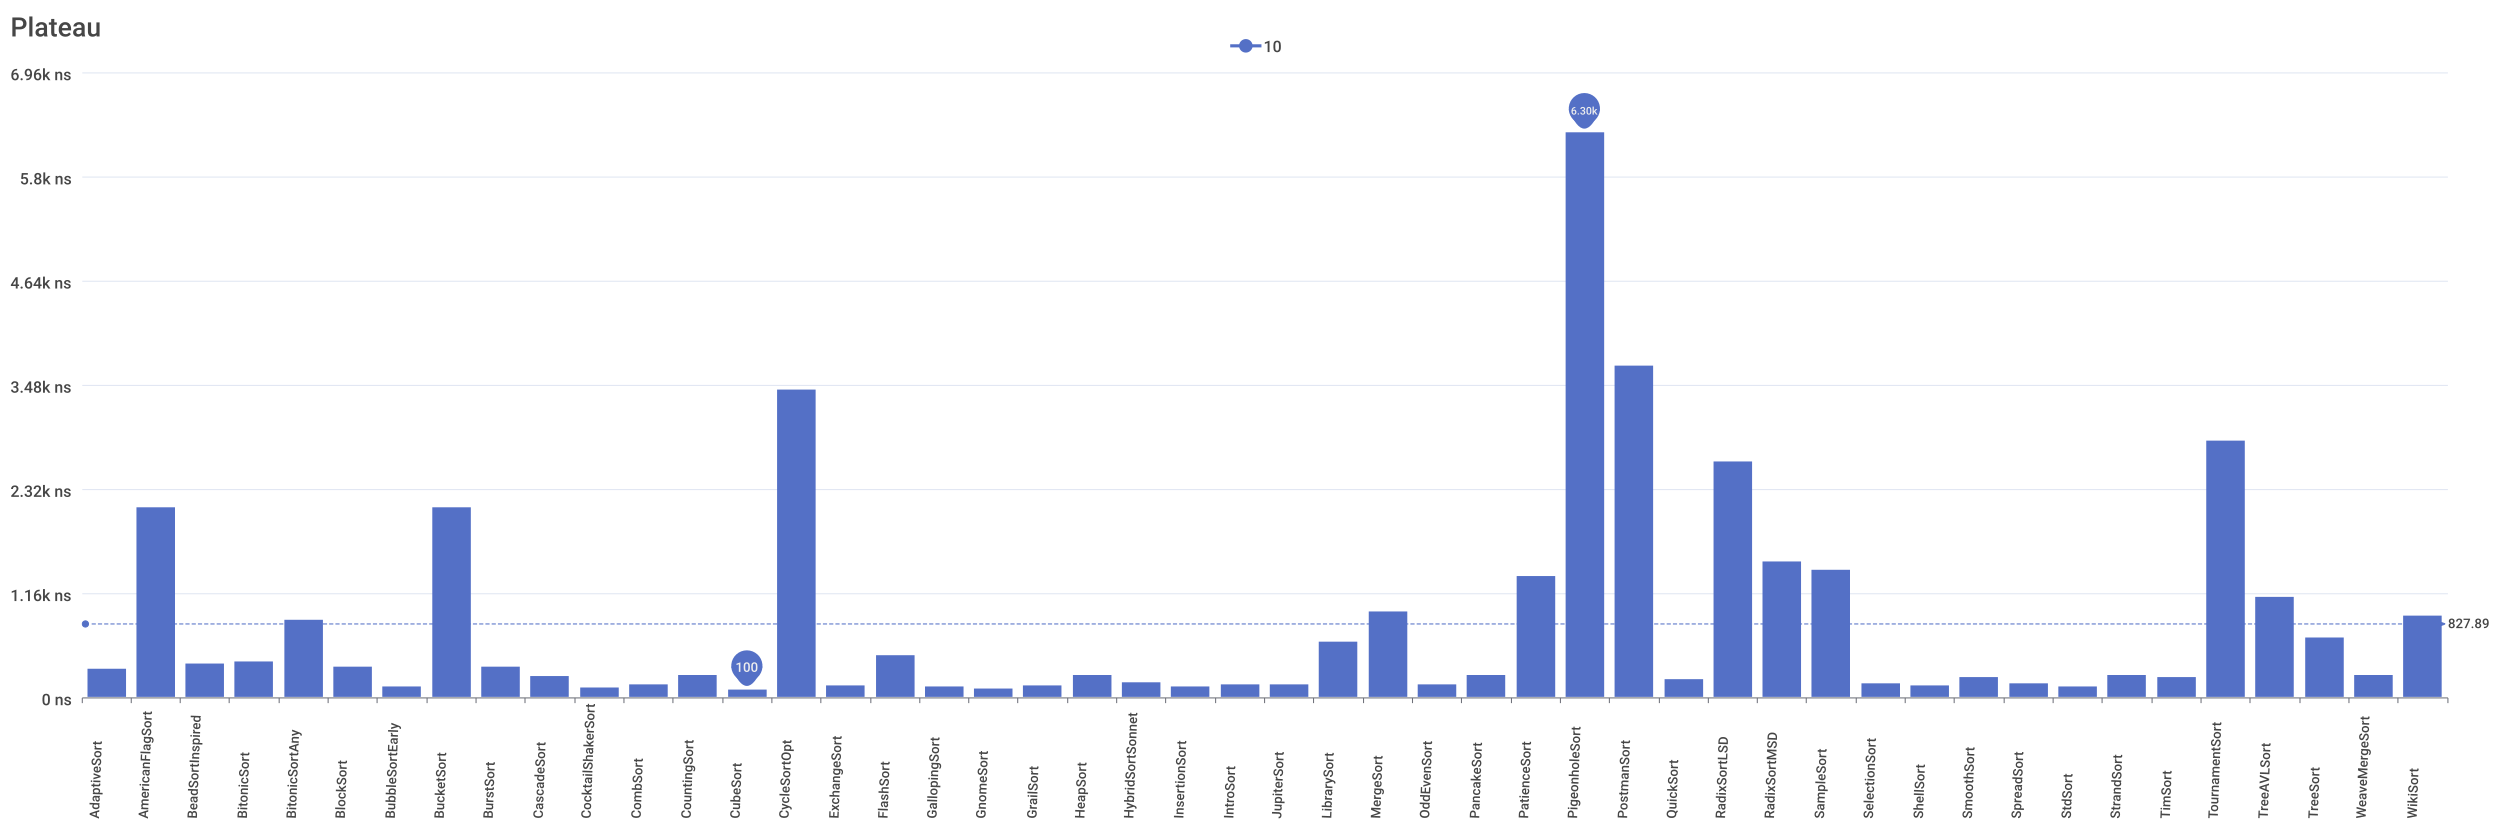
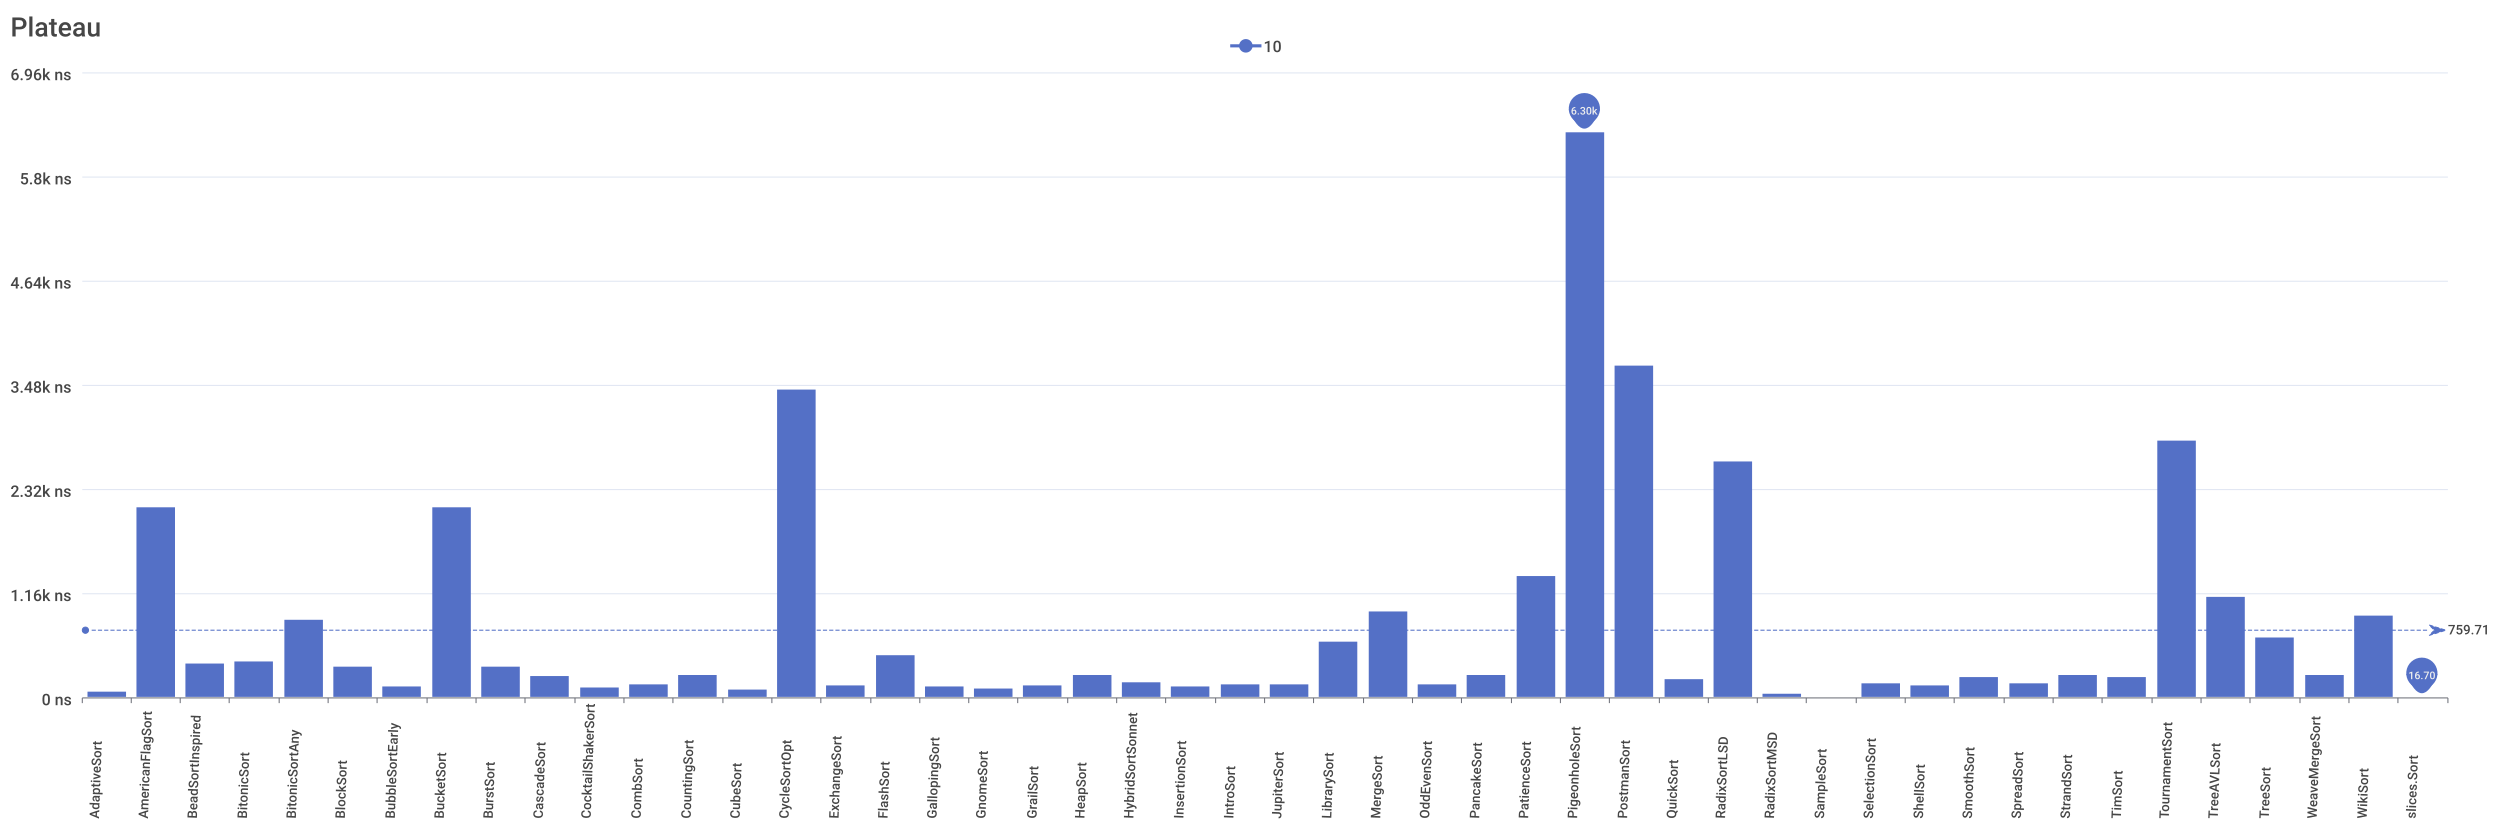
<svg xmlns="http://www.w3.org/2000/svg" width="2400" height="800">\n<path d="M 0 0 L 2400 0 L 2400 800 L 0 800 L 0 0" style="stroke-width:0;stroke:none;fill:rgba(255,255,255,1.0)" />
  <path d="M 1181 44 L 1211 44" style="stroke-width:3;stroke:rgba(84,112,198,1.0);fill:rgba(84,112,198,1.0)" />
  <circle cx="1196" cy="44" r="5" style="stroke-width:3;stroke:rgba(84,112,198,1.0);fill:rgba(84,112,198,1.0)" />
  <path d="" style="stroke-width:3;stroke:rgba(84,112,198,1.0);fill:rgba(84,112,198,1.0)" />
  <text x="1213" y="50" style="stroke-width:0;stroke:none;fill:rgba(70,70,70,1.0);font-size:15.3px;font-family:'Roboto Medium',sans-serif">10</text>
  <text x="10" y="35" style="stroke-width:0;stroke:none;fill:rgba(70,70,70,1.0);font-size:25.6px;font-family:'Roboto Medium',sans-serif">Plateau</text>
  <text x="10" y="77" style="stroke-width:0;stroke:none;fill:rgba(70,70,70,1.0);font-size:15.3px;font-family:'Roboto Medium',sans-serif">6.96k ns</text>
  <text x="19" y="177" style="stroke-width:0;stroke:none;fill:rgba(70,70,70,1.0);font-size:15.3px;font-family:'Roboto Medium',sans-serif">5.8k ns</text>
  <text x="10" y="277" style="stroke-width:0;stroke:none;fill:rgba(70,70,70,1.0);font-size:15.3px;font-family:'Roboto Medium',sans-serif">4.64k ns</text>
  <text x="10" y="377" style="stroke-width:0;stroke:none;fill:rgba(70,70,70,1.0);font-size:15.3px;font-family:'Roboto Medium',sans-serif">3.48k ns</text>
  <text x="10" y="477" style="stroke-width:0;stroke:none;fill:rgba(70,70,70,1.0);font-size:15.3px;font-family:'Roboto Medium',sans-serif">2.32k ns</text>
  <text x="10" y="577" style="stroke-width:0;stroke:none;fill:rgba(70,70,70,1.0);font-size:15.3px;font-family:'Roboto Medium',sans-serif">1.16k ns</text>
  <text x="40" y="677" style="stroke-width:0;stroke:none;fill:rgba(70,70,70,1.0);font-size:15.3px;font-family:'Roboto Medium',sans-serif">0 ns</text>
  <path d="M 79 70 L 2350 70" style="stroke-width:1;stroke:rgba(224,230,242,1.0);fill:none" />
  <path d="M 79 170 L 2350 170" style="stroke-width:1;stroke:rgba(224,230,242,1.0);fill:none" />
  <path d="M 79 270 L 2350 270" style="stroke-width:1;stroke:rgba(224,230,242,1.0);fill:none" />
  <path d="M 79 370 L 2350 370" style="stroke-width:1;stroke:rgba(224,230,242,1.0);fill:none" />
  <path d="M 79 470 L 2350 470" style="stroke-width:1;stroke:rgba(224,230,242,1.0);fill:none" />
  <path d="M 79 570 L 2350 570" style="stroke-width:1;stroke:rgba(224,230,242,1.0);fill:none" />
  <path d="M 79 675 L 79 670" style="stroke-width:1;stroke:rgba(110,112,121,1.0);fill:none" />
  <path d="M 126 675 L 126 670" style="stroke-width:1;stroke:rgba(110,112,121,1.0);fill:none" />
  <path d="M 173 675 L 173 670" style="stroke-width:1;stroke:rgba(110,112,121,1.0);fill:none" />
  <path d="M 220 675 L 220 670" style="stroke-width:1;stroke:rgba(110,112,121,1.0);fill:none" />
  <path d="M 268 675 L 268 670" style="stroke-width:1;stroke:rgba(110,112,121,1.0);fill:none" />
  <path d="M 315 675 L 315 670" style="stroke-width:1;stroke:rgba(110,112,121,1.0);fill:none" />
  <path d="M 362 675 L 362 670" style="stroke-width:1;stroke:rgba(110,112,121,1.0);fill:none" />
  <path d="M 410 675 L 410 670" style="stroke-width:1;stroke:rgba(110,112,121,1.0);fill:none" />
  <path d="M 457 675 L 457 670" style="stroke-width:1;stroke:rgba(110,112,121,1.0);fill:none" />
  <path d="M 504 675 L 504 670" style="stroke-width:1;stroke:rgba(110,112,121,1.0);fill:none" />
  <path d="M 552 675 L 552 670" style="stroke-width:1;stroke:rgba(110,112,121,1.0);fill:none" />
  <path d="M 599 675 L 599 670" style="stroke-width:1;stroke:rgba(110,112,121,1.0);fill:none" />
  <path d="M 646 675 L 646 670" style="stroke-width:1;stroke:rgba(110,112,121,1.0);fill:none" />
  <path d="M 694 675 L 694 670" style="stroke-width:1;stroke:rgba(110,112,121,1.0);fill:none" />
  <path d="M 741 675 L 741 670" style="stroke-width:1;stroke:rgba(110,112,121,1.0);fill:none" />
  <path d="M 788 675 L 788 670" style="stroke-width:1;stroke:rgba(110,112,121,1.0);fill:none" />
  <path d="M 836 675 L 836 670" style="stroke-width:1;stroke:rgba(110,112,121,1.0);fill:none" />
  <path d="M 883 675 L 883 670" style="stroke-width:1;stroke:rgba(110,112,121,1.0);fill:none" />
  <path d="M 930 675 L 930 670" style="stroke-width:1;stroke:rgba(110,112,121,1.0);fill:none" />
  <path d="M 977 675 L 977 670" style="stroke-width:1;stroke:rgba(110,112,121,1.0);fill:none" />
  <path d="M 1025 675 L 1025 670" style="stroke-width:1;stroke:rgba(110,112,121,1.0);fill:none" />
  <path d="M 1072 675 L 1072 670" style="stroke-width:1;stroke:rgba(110,112,121,1.0);fill:none" />
  <path d="M 1119 675 L 1119 670" style="stroke-width:1;stroke:rgba(110,112,121,1.0);fill:none" />
  <path d="M 1167 675 L 1167 670" style="stroke-width:1;stroke:rgba(110,112,121,1.0);fill:none" />
  <path d="M 1214 675 L 1214 670" style="stroke-width:1;stroke:rgba(110,112,121,1.0);fill:none" />
  <path d="M 1261 675 L 1261 670" style="stroke-width:1;stroke:rgba(110,112,121,1.0);fill:none" />
  <path d="M 1309 675 L 1309 670" style="stroke-width:1;stroke:rgba(110,112,121,1.0);fill:none" />
  <path d="M 1356 675 L 1356 670" style="stroke-width:1;stroke:rgba(110,112,121,1.0);fill:none" />
  <path d="M 1403 675 L 1403 670" style="stroke-width:1;stroke:rgba(110,112,121,1.0);fill:none" />
  <path d="M 1451 675 L 1451 670" style="stroke-width:1;stroke:rgba(110,112,121,1.0);fill:none" />
  <path d="M 1498 675 L 1498 670" style="stroke-width:1;stroke:rgba(110,112,121,1.0);fill:none" />
  <path d="M 1545 675 L 1545 670" style="stroke-width:1;stroke:rgba(110,112,121,1.0);fill:none" />
  <path d="M 1593 675 L 1593 670" style="stroke-width:1;stroke:rgba(110,112,121,1.0);fill:none" />
  <path d="M 1640 675 L 1640 670" style="stroke-width:1;stroke:rgba(110,112,121,1.0);fill:none" />
  <path d="M 1687 675 L 1687 670" style="stroke-width:1;stroke:rgba(110,112,121,1.0);fill:none" />
  <path d="M 1734 675 L 1734 670" style="stroke-width:1;stroke:rgba(110,112,121,1.0);fill:none" />
  <path d="M 1782 675 L 1782 670" style="stroke-width:1;stroke:rgba(110,112,121,1.0);fill:none" />
  <path d="M 1829 675 L 1829 670" style="stroke-width:1;stroke:rgba(110,112,121,1.0);fill:none" />
  <path d="M 1876 675 L 1876 670" style="stroke-width:1;stroke:rgba(110,112,121,1.0);fill:none" />
  <path d="M 1924 675 L 1924 670" style="stroke-width:1;stroke:rgba(110,112,121,1.0);fill:none" />
  <path d="M 1971 675 L 1971 670" style="stroke-width:1;stroke:rgba(110,112,121,1.0);fill:none" />
  <path d="M 2018 675 L 2018 670" style="stroke-width:1;stroke:rgba(110,112,121,1.0);fill:none" />
  <path d="M 2066 675 L 2066 670" style="stroke-width:1;stroke:rgba(110,112,121,1.0);fill:none" />
  <path d="M 2113 675 L 2113 670" style="stroke-width:1;stroke:rgba(110,112,121,1.0);fill:none" />
  <path d="M 2160 675 L 2160 670" style="stroke-width:1;stroke:rgba(110,112,121,1.0);fill:none" />
  <path d="M 2208 675 L 2208 670" style="stroke-width:1;stroke:rgba(110,112,121,1.0);fill:none" />
  <path d="M 2255 675 L 2255 670" style="stroke-width:1;stroke:rgba(110,112,121,1.0);fill:none" />
  <path d="M 2302 675 L 2302 670" style="stroke-width:1;stroke:rgba(110,112,121,1.0);fill:none" />
  <path d="M 2350 675 L 2350 670" style="stroke-width:1;stroke:rgba(110,112,121,1.0);fill:none" />
  <path d="M 79 670 L 2350 670" style="stroke-width:1;stroke:rgba(110,112,121,1.0);fill:none" />
  <text x="95" y="786" style="stroke-width:0;stroke:none;fill:rgba(70,70,70,1.0);font-size:12.8px;font-family:'Roboto Medium',sans-serif" transform="rotate(272.15,95,786)">AdaptiveSort</text>
  <text x="142" y="786" style="stroke-width:0;stroke:none;fill:rgba(70,70,70,1.0);font-size:12.8px;font-family:'Roboto Medium',sans-serif" transform="rotate(272.15,142,786)">AmericanFlagSort</text>
  <text x="189" y="786" style="stroke-width:0;stroke:none;fill:rgba(70,70,70,1.0);font-size:12.8px;font-family:'Roboto Medium',sans-serif" transform="rotate(272.15,189,786)">BeadSortInspired</text>
  <text x="237" y="786" style="stroke-width:0;stroke:none;fill:rgba(70,70,70,1.0);font-size:12.8px;font-family:'Roboto Medium',sans-serif" transform="rotate(272.15,237,786)">BitonicSort</text>
  <text x="284" y="786" style="stroke-width:0;stroke:none;fill:rgba(70,70,70,1.0);font-size:12.8px;font-family:'Roboto Medium',sans-serif" transform="rotate(272.15,284,786)">BitonicSortAny</text>
  <text x="331" y="786" style="stroke-width:0;stroke:none;fill:rgba(70,70,70,1.0);font-size:12.8px;font-family:'Roboto Medium',sans-serif" transform="rotate(272.15,331,786)">BlockSort</text>
  <text x="379" y="786" style="stroke-width:0;stroke:none;fill:rgba(70,70,70,1.0);font-size:12.8px;font-family:'Roboto Medium',sans-serif" transform="rotate(272.15,379,786)">BubbleSortEarly</text>
  <text x="426" y="786" style="stroke-width:0;stroke:none;fill:rgba(70,70,70,1.0);font-size:12.8px;font-family:'Roboto Medium',sans-serif" transform="rotate(272.15,426,786)">BucketSort</text>
  <text x="473" y="786" style="stroke-width:0;stroke:none;fill:rgba(70,70,70,1.0);font-size:12.8px;font-family:'Roboto Medium',sans-serif" transform="rotate(272.15,473,786)">BurstSort</text>
  <text x="521" y="786" style="stroke-width:0;stroke:none;fill:rgba(70,70,70,1.0);font-size:12.8px;font-family:'Roboto Medium',sans-serif" transform="rotate(272.15,521,786)">CascadeSort</text>
  <text x="567" y="786" style="stroke-width:0;stroke:none;fill:rgba(70,70,70,1.0);font-size:12.8px;font-family:'Roboto Medium',sans-serif" transform="rotate(272.15,567,786)">CocktailShakerSort</text>
  <text x="615" y="786" style="stroke-width:0;stroke:none;fill:rgba(70,70,70,1.0);font-size:12.8px;font-family:'Roboto Medium',sans-serif" transform="rotate(272.15,615,786)">CombSort</text>
  <text x="663" y="786" style="stroke-width:0;stroke:none;fill:rgba(70,70,70,1.0);font-size:12.8px;font-family:'Roboto Medium',sans-serif" transform="rotate(272.15,663,786)">CountingSort</text>
  <text x="710" y="786" style="stroke-width:0;stroke:none;fill:rgba(70,70,70,1.0);font-size:12.8px;font-family:'Roboto Medium',sans-serif" transform="rotate(272.15,710,786)">CubeSort</text>
  <text x="757" y="786" style="stroke-width:0;stroke:none;fill:rgba(70,70,70,1.0);font-size:12.8px;font-family:'Roboto Medium',sans-serif" transform="rotate(272.15,757,786)">CycleSortOpt</text>
  <text x="805" y="786" style="stroke-width:0;stroke:none;fill:rgba(70,70,70,1.0);font-size:12.8px;font-family:'Roboto Medium',sans-serif" transform="rotate(272.15,805,786)">ExchangeSort</text>
  <text x="852" y="786" style="stroke-width:0;stroke:none;fill:rgba(70,70,70,1.0);font-size:12.8px;font-family:'Roboto Medium',sans-serif" transform="rotate(272.15,852,786)">FlashSort</text>
  <text x="899" y="786" style="stroke-width:0;stroke:none;fill:rgba(70,70,70,1.0);font-size:12.8px;font-family:'Roboto Medium',sans-serif" transform="rotate(272.15,899,786)">GallopingSort</text>
  <text x="946" y="786" style="stroke-width:0;stroke:none;fill:rgba(70,70,70,1.0);font-size:12.8px;font-family:'Roboto Medium',sans-serif" transform="rotate(272.15,946,786)">GnomeSort</text>
  <text x="995" y="786" style="stroke-width:0;stroke:none;fill:rgba(70,70,70,1.0);font-size:12.8px;font-family:'Roboto Medium',sans-serif" transform="rotate(272.15,995,786)">GrailSort</text>
  <text x="1041" y="786" style="stroke-width:0;stroke:none;fill:rgba(70,70,70,1.0);font-size:12.8px;font-family:'Roboto Medium',sans-serif" transform="rotate(272.15,1041,786)">HeapSort</text>
  <text x="1088" y="786" style="stroke-width:0;stroke:none;fill:rgba(70,70,70,1.0);font-size:12.8px;font-family:'Roboto Medium',sans-serif" transform="rotate(272.15,1088,786)">HybridSortSonnet</text>
  <text x="1136" y="786" style="stroke-width:0;stroke:none;fill:rgba(70,70,70,1.0);font-size:12.8px;font-family:'Roboto Medium',sans-serif" transform="rotate(272.15,1136,786)">InsertionSort</text>
  <text x="1184" y="786" style="stroke-width:0;stroke:none;fill:rgba(70,70,70,1.0);font-size:12.8px;font-family:'Roboto Medium',sans-serif" transform="rotate(272.15,1184,786)">IntroSort</text>
  <text x="1230" y="786" style="stroke-width:0;stroke:none;fill:rgba(70,70,70,1.0);font-size:12.8px;font-family:'Roboto Medium',sans-serif" transform="rotate(272.15,1230,786)">JupiterSort</text>
  <text x="1278" y="786" style="stroke-width:0;stroke:none;fill:rgba(70,70,70,1.0);font-size:12.8px;font-family:'Roboto Medium',sans-serif" transform="rotate(272.15,1278,786)">LibrarySort</text>
  <text x="1325" y="786" style="stroke-width:0;stroke:none;fill:rgba(70,70,70,1.0);font-size:12.8px;font-family:'Roboto Medium',sans-serif" transform="rotate(272.15,1325,786)">MergeSort</text>
  <text x="1372" y="786" style="stroke-width:0;stroke:none;fill:rgba(70,70,70,1.0);font-size:12.8px;font-family:'Roboto Medium',sans-serif" transform="rotate(272.15,1372,786)">OddEvenSort</text>
  <text x="1420" y="786" style="stroke-width:0;stroke:none;fill:rgba(70,70,70,1.0);font-size:12.8px;font-family:'Roboto Medium',sans-serif" transform="rotate(272.15,1420,786)">PancakeSort</text>
  <text x="1467" y="786" style="stroke-width:0;stroke:none;fill:rgba(70,70,70,1.0);font-size:12.8px;font-family:'Roboto Medium',sans-serif" transform="rotate(272.15,1467,786)">PatienceSort</text>
  <text x="1514" y="786" style="stroke-width:0;stroke:none;fill:rgba(70,70,70,1.0);font-size:12.8px;font-family:'Roboto Medium',sans-serif" transform="rotate(272.15,1514,786)">PigeonholeSort</text>
  <text x="1562" y="786" style="stroke-width:0;stroke:none;fill:rgba(70,70,70,1.0);font-size:12.8px;font-family:'Roboto Medium',sans-serif" transform="rotate(272.15,1562,786)">PostmanSort</text>
  <text x="1609" y="786" style="stroke-width:0;stroke:none;fill:rgba(70,70,70,1.0);font-size:12.8px;font-family:'Roboto Medium',sans-serif" transform="rotate(272.15,1609,786)">QuickSort</text>
  <text x="1656" y="786" style="stroke-width:0;stroke:none;fill:rgba(70,70,70,1.0);font-size:12.8px;font-family:'Roboto Medium',sans-serif" transform="rotate(272.15,1656,786)">RadixSortLSD</text>
  <text x="1703" y="786" style="stroke-width:0;stroke:none;fill:rgba(70,70,70,1.0);font-size:12.8px;font-family:'Roboto Medium',sans-serif" transform="rotate(272.15,1703,786)">RadixSortMSD</text>
  <text x="1751" y="786" style="stroke-width:0;stroke:none;fill:rgba(70,70,70,1.0);font-size:12.8px;font-family:'Roboto Medium',sans-serif" transform="rotate(272.15,1751,786)">SampleSort</text>
  <text x="1798" y="786" style="stroke-width:0;stroke:none;fill:rgba(70,70,70,1.0);font-size:12.8px;font-family:'Roboto Medium',sans-serif" transform="rotate(272.15,1798,786)">SelectionSort</text>
  <text x="1846" y="786" style="stroke-width:0;stroke:none;fill:rgba(70,70,70,1.0);font-size:12.8px;font-family:'Roboto Medium',sans-serif" transform="rotate(272.15,1846,786)">ShellSort</text>
  <text x="1893" y="786" style="stroke-width:0;stroke:none;fill:rgba(70,70,70,1.0);font-size:12.8px;font-family:'Roboto Medium',sans-serif" transform="rotate(272.15,1893,786)">SmoothSort</text>
  <text x="1940" y="786" style="stroke-width:0;stroke:none;fill:rgba(70,70,70,1.0);font-size:12.8px;font-family:'Roboto Medium',sans-serif" transform="rotate(272.15,1940,786)">SpreadSort</text>
-   <text x="1988" y="786" style="stroke-width:0;stroke:none;fill:rgba(70,70,70,1.0);font-size:12.8px;font-family:'Roboto Medium',sans-serif" transform="rotate(272.15,1988,786)">StdSort</text>
-   <text x="2035" y="786" style="stroke-width:0;stroke:none;fill:rgba(70,70,70,1.0);font-size:12.8px;font-family:'Roboto Medium',sans-serif" transform="rotate(272.15,2035,786)">StrandSort</text>
-   <text x="2083" y="786" style="stroke-width:0;stroke:none;fill:rgba(70,70,70,1.0);font-size:12.8px;font-family:'Roboto Medium',sans-serif" transform="rotate(272.15,2083,786)">TimSort</text>
-   <text x="2129" y="786" style="stroke-width:0;stroke:none;fill:rgba(70,70,70,1.0);font-size:12.8px;font-family:'Roboto Medium',sans-serif" transform="rotate(272.15,2129,786)">TournamentSort</text>
-   <text x="2177" y="786" style="stroke-width:0;stroke:none;fill:rgba(70,70,70,1.0);font-size:12.8px;font-family:'Roboto Medium',sans-serif" transform="rotate(272.15,2177,786)">TreeAVLSort</text>
-   <text x="2225" y="786" style="stroke-width:0;stroke:none;fill:rgba(70,70,70,1.0);font-size:12.8px;font-family:'Roboto Medium',sans-serif" transform="rotate(272.15,2225,786)">TreeSort</text>
-   <text x="2271" y="786" style="stroke-width:0;stroke:none;fill:rgba(70,70,70,1.0);font-size:12.8px;font-family:'Roboto Medium',sans-serif" transform="rotate(272.15,2271,786)">WeaveMergeSort</text>
-   <text x="2320" y="786" style="stroke-width:0;stroke:none;fill:rgba(70,70,70,1.0);font-size:12.8px;font-family:'Roboto Medium',sans-serif" transform="rotate(272.15,2320,786)">WikiSort</text>
-   <path d="M 84 642 L 121 642 L 121 669 L 84 669 L 84 642" style="stroke-width:0;stroke:none;fill:rgba(84,112,198,1.0)" />
+   <text x="1987" y="786" style="stroke-width:0;stroke:none;fill:rgba(70,70,70,1.0);font-size:12.8px;font-family:'Roboto Medium',sans-serif" transform="rotate(272.15,1987,786)">StrandSort</text>
+   <text x="2036" y="786" style="stroke-width:0;stroke:none;fill:rgba(70,70,70,1.0);font-size:12.8px;font-family:'Roboto Medium',sans-serif" transform="rotate(272.15,2036,786)">TimSort</text>
+   <text x="2082" y="786" style="stroke-width:0;stroke:none;fill:rgba(70,70,70,1.0);font-size:12.8px;font-family:'Roboto Medium',sans-serif" transform="rotate(272.15,2082,786)">TournamentSort</text>
+   <text x="2129" y="786" style="stroke-width:0;stroke:none;fill:rgba(70,70,70,1.0);font-size:12.8px;font-family:'Roboto Medium',sans-serif" transform="rotate(272.15,2129,786)">TreeAVLSort</text>
+   <text x="2178" y="786" style="stroke-width:0;stroke:none;fill:rgba(70,70,70,1.0);font-size:12.8px;font-family:'Roboto Medium',sans-serif" transform="rotate(272.15,2178,786)">TreeSort</text>
+   <text x="2224" y="786" style="stroke-width:0;stroke:none;fill:rgba(70,70,70,1.0);font-size:12.8px;font-family:'Roboto Medium',sans-serif" transform="rotate(272.15,2224,786)">WeaveMergeSort</text>
+   <text x="2272" y="786" style="stroke-width:0;stroke:none;fill:rgba(70,70,70,1.0);font-size:12.8px;font-family:'Roboto Medium',sans-serif" transform="rotate(272.15,2272,786)">WikiSort</text>
+   <text x="2319" y="786" style="stroke-width:0;stroke:none;fill:rgba(70,70,70,1.0);font-size:12.8px;font-family:'Roboto Medium',sans-serif" transform="rotate(272.15,2319,786)">slices.Sort</text>
+   <path d="M 84 664 L 121 664 L 121 669 L 84 669 L 84 664" style="stroke-width:0;stroke:none;fill:rgba(84,112,198,1.0)" />
  <path d="M 131 487 L 168 487 L 168 669 L 131 669 L 131 487" style="stroke-width:0;stroke:none;fill:rgba(84,112,198,1.0)" />
  <path d="M 178 637 L 215 637 L 215 669 L 178 669 L 178 637" style="stroke-width:0;stroke:none;fill:rgba(84,112,198,1.0)" />
  <path d="M 225 635 L 262 635 L 262 669 L 225 669 L 225 635" style="stroke-width:0;stroke:none;fill:rgba(84,112,198,1.0)" />
  <path d="M 273 595 L 310 595 L 310 669 L 273 669 L 273 595" style="stroke-width:0;stroke:none;fill:rgba(84,112,198,1.0)" />
  <path d="M 320 640 L 357 640 L 357 669 L 320 669 L 320 640" style="stroke-width:0;stroke:none;fill:rgba(84,112,198,1.0)" />
  <path d="M 367 659 L 404 659 L 404 669 L 367 669 L 367 659" style="stroke-width:0;stroke:none;fill:rgba(84,112,198,1.0)" />
  <path d="M 415 487 L 452 487 L 452 669 L 415 669 L 415 487" style="stroke-width:0;stroke:none;fill:rgba(84,112,198,1.0)" />
  <path d="M 462 640 L 499 640 L 499 669 L 462 669 L 462 640" style="stroke-width:0;stroke:none;fill:rgba(84,112,198,1.0)" />
  <path d="M 509 649 L 546 649 L 546 669 L 509 669 L 509 649" style="stroke-width:0;stroke:none;fill:rgba(84,112,198,1.0)" />
  <path d="M 557 660 L 594 660 L 594 669 L 557 669 L 557 660" style="stroke-width:0;stroke:none;fill:rgba(84,112,198,1.0)" />
  <path d="M 604 657 L 641 657 L 641 669 L 604 669 L 604 657" style="stroke-width:0;stroke:none;fill:rgba(84,112,198,1.0)" />
  <path d="M 651 648 L 688 648 L 688 669 L 651 669 L 651 648" style="stroke-width:0;stroke:none;fill:rgba(84,112,198,1.0)" />
  <path d="M 699 662 L 736 662 L 736 669 L 699 669 L 699 662" style="stroke-width:0;stroke:none;fill:rgba(84,112,198,1.0)" />
  <path d="M 746 374 L 783 374 L 783 669 L 746 669 L 746 374" style="stroke-width:0;stroke:none;fill:rgba(84,112,198,1.0)" />
  <path d="M 793 658 L 830 658 L 830 669 L 793 669 L 793 658" style="stroke-width:0;stroke:none;fill:rgba(84,112,198,1.0)" />
  <path d="M 841 629 L 878 629 L 878 669 L 841 669 L 841 629" style="stroke-width:0;stroke:none;fill:rgba(84,112,198,1.0)" />
  <path d="M 888 659 L 925 659 L 925 669 L 888 669 L 888 659" style="stroke-width:0;stroke:none;fill:rgba(84,112,198,1.0)" />
  <path d="M 935 661 L 972 661 L 972 669 L 935 669 L 935 661" style="stroke-width:0;stroke:none;fill:rgba(84,112,198,1.0)" />
  <path d="M 982 658 L 1019 658 L 1019 669 L 982 669 L 982 658" style="stroke-width:0;stroke:none;fill:rgba(84,112,198,1.0)" />
  <path d="M 1030 648 L 1067 648 L 1067 669 L 1030 669 L 1030 648" style="stroke-width:0;stroke:none;fill:rgba(84,112,198,1.0)" />
  <path d="M 1077 655 L 1114 655 L 1114 669 L 1077 669 L 1077 655" style="stroke-width:0;stroke:none;fill:rgba(84,112,198,1.0)" />
  <path d="M 1124 659 L 1161 659 L 1161 669 L 1124 669 L 1124 659" style="stroke-width:0;stroke:none;fill:rgba(84,112,198,1.0)" />
  <path d="M 1172 657 L 1209 657 L 1209 669 L 1172 669 L 1172 657" style="stroke-width:0;stroke:none;fill:rgba(84,112,198,1.0)" />
  <path d="M 1219 657 L 1256 657 L 1256 669 L 1219 669 L 1219 657" style="stroke-width:0;stroke:none;fill:rgba(84,112,198,1.0)" />
  <path d="M 1266 616 L 1303 616 L 1303 669 L 1266 669 L 1266 616" style="stroke-width:0;stroke:none;fill:rgba(84,112,198,1.0)" />
  <path d="M 1314 587 L 1351 587 L 1351 669 L 1314 669 L 1314 587" style="stroke-width:0;stroke:none;fill:rgba(84,112,198,1.0)" />
  <path d="M 1361 657 L 1398 657 L 1398 669 L 1361 669 L 1361 657" style="stroke-width:0;stroke:none;fill:rgba(84,112,198,1.0)" />
  <path d="M 1408 648 L 1445 648 L 1445 669 L 1408 669 L 1408 648" style="stroke-width:0;stroke:none;fill:rgba(84,112,198,1.0)" />
  <path d="M 1456 553 L 1493 553 L 1493 669 L 1456 669 L 1456 553" style="stroke-width:0;stroke:none;fill:rgba(84,112,198,1.0)" />
  <path d="M 1503 127 L 1540 127 L 1540 669 L 1503 669 L 1503 127" style="stroke-width:0;stroke:none;fill:rgba(84,112,198,1.0)" />
  <path d="M 1550 351 L 1587 351 L 1587 669 L 1550 669 L 1550 351" style="stroke-width:0;stroke:none;fill:rgba(84,112,198,1.0)" />
  <path d="M 1598 652 L 1635 652 L 1635 669 L 1598 669 L 1598 652" style="stroke-width:0;stroke:none;fill:rgba(84,112,198,1.0)" />
  <path d="M 1645 443 L 1682 443 L 1682 669 L 1645 669 L 1645 443" style="stroke-width:0;stroke:none;fill:rgba(84,112,198,1.0)" />
-   <path d="M 1692 539 L 1729 539 L 1729 669 L 1692 669 L 1692 539" style="stroke-width:0;stroke:none;fill:rgba(84,112,198,1.0)" />
-   <path d="M 1739 547 L 1776 547 L 1776 669 L 1739 669 L 1739 547" style="stroke-width:0;stroke:none;fill:rgba(84,112,198,1.0)" />
+   <path d="M 1692 666 L 1729 666 L 1729 669 L 1692 669 L 1692 666" style="stroke-width:0;stroke:none;fill:rgba(84,112,198,1.0)" />
+   <path d="M 1739 669 L 1776 669 L 1776 669 L 1739 669 L 1739 669" style="stroke-width:0;stroke:none;fill:rgba(84,112,198,1.0)" />
  <path d="M 1787 656 L 1824 656 L 1824 669 L 1787 669 L 1787 656" style="stroke-width:0;stroke:none;fill:rgba(84,112,198,1.0)" />
  <path d="M 1834 658 L 1871 658 L 1871 669 L 1834 669 L 1834 658" style="stroke-width:0;stroke:none;fill:rgba(84,112,198,1.0)" />
  <path d="M 1881 650 L 1918 650 L 1918 669 L 1881 669 L 1881 650" style="stroke-width:0;stroke:none;fill:rgba(84,112,198,1.0)" />
  <path d="M 1929 656 L 1966 656 L 1966 669 L 1929 669 L 1929 656" style="stroke-width:0;stroke:none;fill:rgba(84,112,198,1.0)" />
-   <path d="M 1976 659 L 2013 659 L 2013 669 L 1976 669 L 1976 659" style="stroke-width:0;stroke:none;fill:rgba(84,112,198,1.0)" />
-   <path d="M 2023 648 L 2060 648 L 2060 669 L 2023 669 L 2023 648" style="stroke-width:0;stroke:none;fill:rgba(84,112,198,1.0)" />
-   <path d="M 2071 650 L 2108 650 L 2108 669 L 2071 669 L 2071 650" style="stroke-width:0;stroke:none;fill:rgba(84,112,198,1.0)" />
-   <path d="M 2118 423 L 2155 423 L 2155 669 L 2118 669 L 2118 423" style="stroke-width:0;stroke:none;fill:rgba(84,112,198,1.0)" />
-   <path d="M 2165 573 L 2202 573 L 2202 669 L 2165 669 L 2165 573" style="stroke-width:0;stroke:none;fill:rgba(84,112,198,1.0)" />
-   <path d="M 2213 612 L 2250 612 L 2250 669 L 2213 669 L 2213 612" style="stroke-width:0;stroke:none;fill:rgba(84,112,198,1.0)" />
-   <path d="M 2260 648 L 2297 648 L 2297 669 L 2260 669 L 2260 648" style="stroke-width:0;stroke:none;fill:rgba(84,112,198,1.0)" />
-   <path d="M 2307 591 L 2344 591 L 2344 669 L 2307 669 L 2307 591" style="stroke-width:0;stroke:none;fill:rgba(84,112,198,1.0)" />
+   <path d="M 1976 648 L 2013 648 L 2013 669 L 1976 669 L 1976 648" style="stroke-width:0;stroke:none;fill:rgba(84,112,198,1.0)" />
+   <path d="M 2023 650 L 2060 650 L 2060 669 L 2023 669 L 2023 650" style="stroke-width:0;stroke:none;fill:rgba(84,112,198,1.0)" />
+   <path d="M 2071 423 L 2108 423 L 2108 669 L 2071 669 L 2071 423" style="stroke-width:0;stroke:none;fill:rgba(84,112,198,1.0)" />
+   <path d="M 2118 573 L 2155 573 L 2155 669 L 2118 669 L 2118 573" style="stroke-width:0;stroke:none;fill:rgba(84,112,198,1.0)" />
+   <path d="M 2165 612 L 2202 612 L 2202 669 L 2165 669 L 2165 612" style="stroke-width:0;stroke:none;fill:rgba(84,112,198,1.0)" />
+   <path d="M 2213 648 L 2250 648 L 2250 669 L 2213 669 L 2213 648" style="stroke-width:0;stroke:none;fill:rgba(84,112,198,1.0)" />
+   <path d="M 2260 591 L 2297 591 L 2297 669 L 2260 669 L 2260 591" style="stroke-width:0;stroke:none;fill:rgba(84,112,198,1.0)" />
+   <path d="M 2307 669 L 2344 669 L 2344 669 L 2307 669 L 2307 669" style="stroke-width:0;stroke:none;fill:rgba(84,112,198,1.0)" />
  <path d="M 1518 119 A 15 15 330.00 1 1 1524 119 L 1521 105 Z" style="stroke-width:0;stroke:none;fill:rgba(84,112,198,1.0)" />
  <path d="M 1506 105 Q1521,142 1536,105 Z" style="stroke-width:0;stroke:none;fill:rgba(84,112,198,1.0)" />
  <text x="1508" y="110" style="stroke-width:0;stroke:none;fill:rgba(238,238,238,1.0);font-size:10.2px;font-family:'Roboto Medium',sans-serif">6.30k</text>
-   <path d="M 714 654 A 15 15 330.00 1 1 720 654 L 717 640 Z" style="stroke-width:0;stroke:none;fill:rgba(84,112,198,1.0)" />
-   <path d="M 702 640 Q717,677 732,640 Z" style="stroke-width:0;stroke:none;fill:rgba(84,112,198,1.0)" />
-   <text x="706" y="645" style="stroke-width:0;stroke:none;fill:rgba(238,238,238,1.0);font-size:12.8px;font-family:'Roboto Medium',sans-serif">100</text>
-   <circle cx="82" cy="599" r="3" style="stroke-width:1;stroke:rgba(84,112,198,1.0);fill:rgba(84,112,198,1.0)" />
+   <path d="M 2322 661 A 15 15 330.00 1 1 2328 661 L 2325 647 Z" style="stroke-width:0;stroke:none;fill:rgba(84,112,198,1.0)" />
+   <path d="M 2310 647 Q2325,684 2340,647 Z" style="stroke-width:0;stroke:none;fill:rgba(84,112,198,1.0)" />
+   <text x="2312" y="652" style="stroke-width:0;stroke:none;fill:rgba(238,238,238,1.0);font-size:10.2px;font-family:'Roboto Medium',sans-serif">16.70</text>
+   <circle cx="82" cy="605" r="3" style="stroke-width:1;stroke:rgba(84,112,198,1.0);fill:rgba(84,112,198,1.0)" />
  <path stroke-dasharray="4.0, 2.0" d="" style="stroke-width:1;stroke:rgba(84,112,198,1.0);fill:rgba(84,112,198,1.0)" />
-   <path stroke-dasharray="4.0, 2.0" d="M 88 599 L 2332 599" style="stroke-width:1;stroke:rgba(84,112,198,1.0);fill:rgba(84,112,198,1.0)" />
-   <path stroke-dasharray="4.0, 2.0" d="M 2332 594 L 2348 599 L 2332 604 L 2337 599 L 2332 594" style="stroke-width:1;stroke:rgba(84,112,198,1.0);fill:rgba(84,112,198,1.0)" />
-   <text x="2350" y="603" style="stroke-width:0;stroke:none;fill:rgba(70,70,70,1.0);font-size:12.8px;font-family:'Roboto Medium',sans-serif">827.89</text>
+   <path stroke-dasharray="4.0, 2.0" d="M 88 605 L 2332 605" style="stroke-width:1;stroke:rgba(84,112,198,1.0);fill:rgba(84,112,198,1.0)" />
+   <path stroke-dasharray="4.0, 2.0" d="M 2332 600 L 2348 605 L 2332 610 L 2337 605 L 2332 600" style="stroke-width:1;stroke:rgba(84,112,198,1.0);fill:rgba(84,112,198,1.0)" />
+   <text x="2350" y="609" style="stroke-width:0;stroke:none;fill:rgba(70,70,70,1.0);font-size:12.8px;font-family:'Roboto Medium',sans-serif">759.71</text>
</svg>
